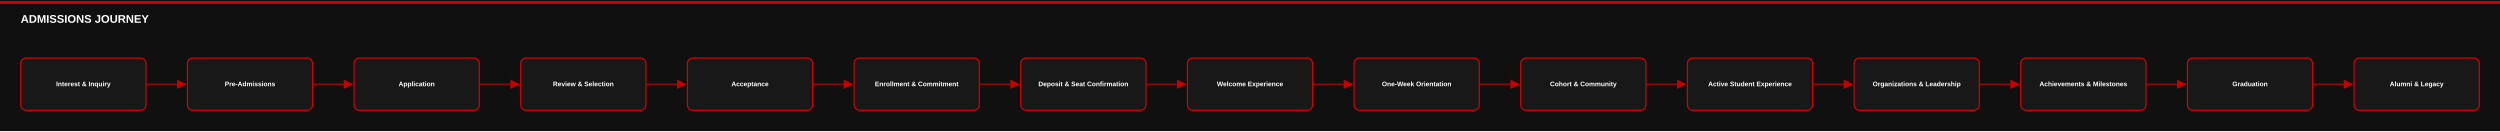
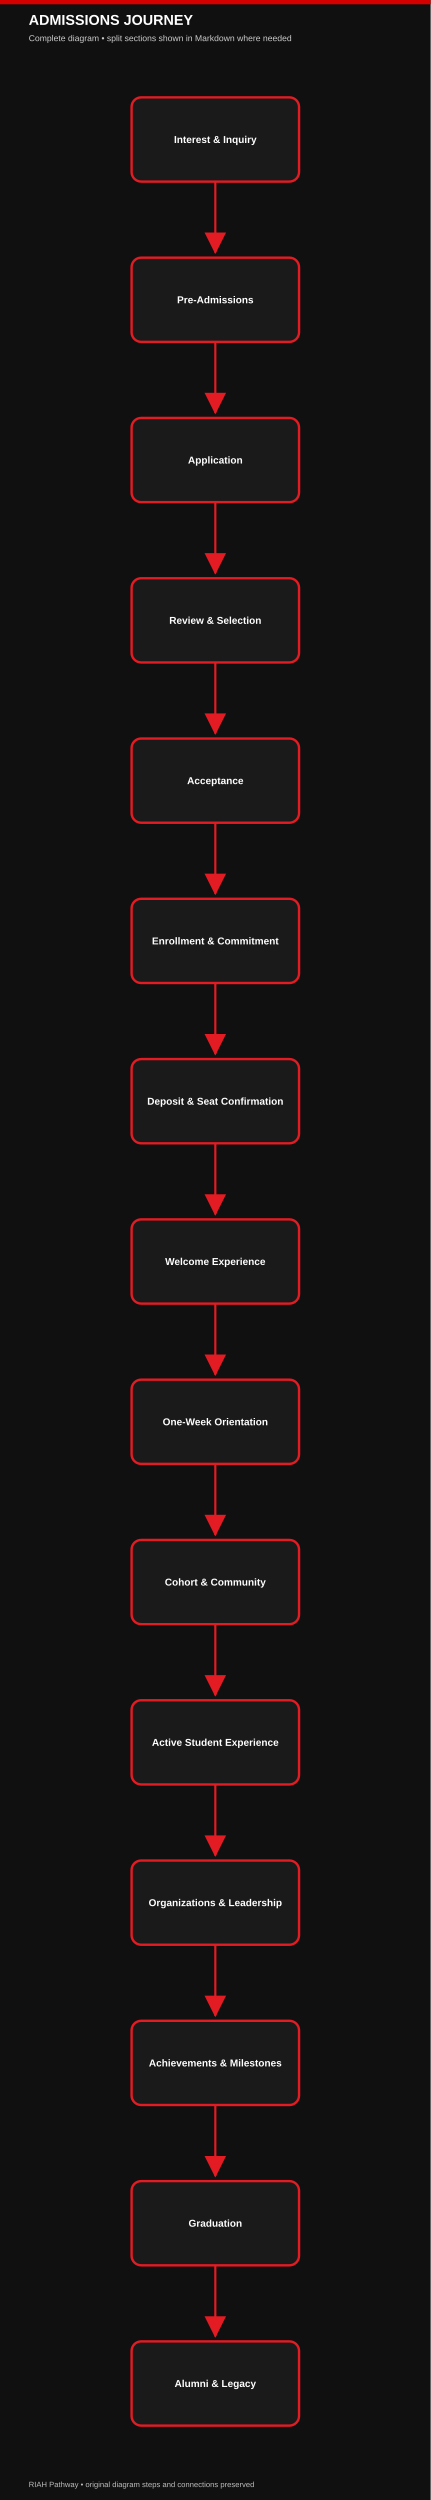
- <svg xmlns="http://www.w3.org/2000/svg" width="6030" height="316" viewBox="0 0 6030 316" role="img" aria-label="ADMISSIONS JOURNEY">
+ <svg xmlns="http://www.w3.org/2000/svg" width="900" height="5225" viewBox="0 0 900 5225" role="img" aria-label="ADMISSIONS JOURNEY">
  <defs>
-     <marker id="arrow" markerWidth="9" markerHeight="9" refX="8" refY="4.5" orient="auto">
-       <path d="M0,0 L9,4.5 L0,9 Z" fill="#CC0000" />
+     <marker id="arrow" markerWidth="10" markerHeight="10" refX="9" refY="5" orient="auto">
+       <path d="M0,0 L10,5 L0,10 Z" fill="#E31B23" />
    </marker>
  </defs>
-   <rect width="6030" height="316" fill="#101010" />
-   <path d="M0,6 H6030" stroke="#CC0000" stroke-width="7" />
-   <text x="50" y="55" fill="#FFFFFF" font-family="Arial,sans-serif" font-size="27" font-weight="700">ADMISSIONS JOURNEY</text>
-   <path d="M352,203 L402,203 L402,203 L447,203" fill="none" stroke="#CC0000" stroke-width="2.5" marker-end="url(#arrow)" opacity=".95" />
-   <path d="M754,203 L804,203 L804,203 L849,203" fill="none" stroke="#CC0000" stroke-width="2.5" marker-end="url(#arrow)" opacity=".95" />
-   <path d="M1156,203 L1206,203 L1206,203 L1251,203" fill="none" stroke="#CC0000" stroke-width="2.5" marker-end="url(#arrow)" opacity=".95" />
-   <path d="M1558,203 L1608,203 L1608,203 L1653,203" fill="none" stroke="#CC0000" stroke-width="2.5" marker-end="url(#arrow)" opacity=".95" />
-   <path d="M1960,203 L2010,203 L2010,203 L2055,203" fill="none" stroke="#CC0000" stroke-width="2.5" marker-end="url(#arrow)" opacity=".95" />
-   <path d="M2362,203 L2412,203 L2412,203 L2457,203" fill="none" stroke="#CC0000" stroke-width="2.5" marker-end="url(#arrow)" opacity=".95" />
-   <path d="M2764,203 L2814,203 L2814,203 L2859,203" fill="none" stroke="#CC0000" stroke-width="2.5" marker-end="url(#arrow)" opacity=".95" />
-   <path d="M3166,203 L3216,203 L3216,203 L3261,203" fill="none" stroke="#CC0000" stroke-width="2.5" marker-end="url(#arrow)" opacity=".95" />
-   <path d="M3568,203 L3618,203 L3618,203 L3663,203" fill="none" stroke="#CC0000" stroke-width="2.5" marker-end="url(#arrow)" opacity=".95" />
-   <path d="M3970,203 L4020,203 L4020,203 L4065,203" fill="none" stroke="#CC0000" stroke-width="2.5" marker-end="url(#arrow)" opacity=".95" />
-   <path d="M4372,203 L4422,203 L4422,203 L4467,203" fill="none" stroke="#CC0000" stroke-width="2.5" marker-end="url(#arrow)" opacity=".95" />
-   <path d="M4774,203 L4824,203 L4824,203 L4869,203" fill="none" stroke="#CC0000" stroke-width="2.5" marker-end="url(#arrow)" opacity=".95" />
-   <path d="M5176,203 L5226,203 L5226,203 L5271,203" fill="none" stroke="#CC0000" stroke-width="2.5" marker-end="url(#arrow)" opacity=".95" />
-   <path d="M5578,203 L5628,203 L5628,203 L5673,203" fill="none" stroke="#CC0000" stroke-width="2.5" marker-end="url(#arrow)" opacity=".95" />
-   <rect x="50" y="140" width="302" height="126" rx="13" fill="#181818" stroke="#D40000" stroke-width="3" />
-   <text x="201" y="208" font-family="Arial,sans-serif" fill="#FFFFFF" text-anchor="middle" font-size="16" font-weight="600">
-     <tspan x="201" dy="0">Interest &amp; Inquiry</tspan>
+   <rect width="900" height="5225" fill="#101010" />
+   <rect width="900" height="9" fill="#D40000" />
+   <text x="60" y="52" fill="#FFFFFF" font-family="Arial,DejaVu Sans,sans-serif" font-size="30" font-weight="700">ADMISSIONS JOURNEY</text>
+   <text x="60" y="86" fill="#CCCCCC" font-family="Arial,DejaVu Sans,sans-serif" font-size="18">Complete diagram • split sections shown in Markdown where needed</text>
+   <path d="M450,379.5 L450,453 L450,453 L450,526.5" stroke="#E31B23" stroke-width="4.5" fill="none" stroke-linecap="round" stroke-linejoin="round" marker-end="url(#arrow)" />
+   <path d="M450,714.5 L450,788 L450,788 L450,861.5" stroke="#E31B23" stroke-width="4.5" fill="none" stroke-linecap="round" stroke-linejoin="round" marker-end="url(#arrow)" />
+   <path d="M450,1049.5 L450,1123 L450,1123 L450,1196.5" stroke="#E31B23" stroke-width="4.5" fill="none" stroke-linecap="round" stroke-linejoin="round" marker-end="url(#arrow)" />
+   <path d="M450,1384.5 L450,1458 L450,1458 L450,1531.5" stroke="#E31B23" stroke-width="4.5" fill="none" stroke-linecap="round" stroke-linejoin="round" marker-end="url(#arrow)" />
+   <path d="M450,1719.5 L450,1793 L450,1793 L450,1866.5" stroke="#E31B23" stroke-width="4.5" fill="none" stroke-linecap="round" stroke-linejoin="round" marker-end="url(#arrow)" />
+   <path d="M450,2054.5 L450,2128 L450,2128 L450,2201.5" stroke="#E31B23" stroke-width="4.5" fill="none" stroke-linecap="round" stroke-linejoin="round" marker-end="url(#arrow)" />
+   <path d="M450,2389.5 L450,2463 L450,2463 L450,2536.5" stroke="#E31B23" stroke-width="4.5" fill="none" stroke-linecap="round" stroke-linejoin="round" marker-end="url(#arrow)" />
+   <path d="M450,2724.5 L450,2798 L450,2798 L450,2871.5" stroke="#E31B23" stroke-width="4.5" fill="none" stroke-linecap="round" stroke-linejoin="round" marker-end="url(#arrow)" />
+   <path d="M450,3059.5 L450,3133 L450,3133 L450,3206.5" stroke="#E31B23" stroke-width="4.5" fill="none" stroke-linecap="round" stroke-linejoin="round" marker-end="url(#arrow)" />
+   <path d="M450,3394.5 L450,3468 L450,3468 L450,3541.5" stroke="#E31B23" stroke-width="4.5" fill="none" stroke-linecap="round" stroke-linejoin="round" marker-end="url(#arrow)" />
+   <path d="M450,3729.5 L450,3803 L450,3803 L450,3876.5" stroke="#E31B23" stroke-width="4.5" fill="none" stroke-linecap="round" stroke-linejoin="round" marker-end="url(#arrow)" />
+   <path d="M450,4064.5 L450,4138 L450,4138 L450,4211.5" stroke="#E31B23" stroke-width="4.5" fill="none" stroke-linecap="round" stroke-linejoin="round" marker-end="url(#arrow)" />
+   <path d="M450,4399.5 L450,4473 L450,4473 L450,4546.5" stroke="#E31B23" stroke-width="4.5" fill="none" stroke-linecap="round" stroke-linejoin="round" marker-end="url(#arrow)" />
+   <path d="M450,4734.5 L450,4808 L450,4808 L450,4881.5" stroke="#E31B23" stroke-width="4.5" fill="none" stroke-linecap="round" stroke-linejoin="round" marker-end="url(#arrow)" />
+   <rect x="275" y="203.5" width="350" height="176" rx="20" fill="#1A1A1A" stroke="#E31B23" stroke-width="5" />
+   <text x="450" y="298.85" font-family="Arial,DejaVu Sans,sans-serif" fill="#FFFFFF" font-size="21" font-weight="700" text-anchor="middle">
+     <tspan x="450" dy="0">Interest &amp; Inquiry</tspan>
  </text>
-   <rect x="452" y="140" width="302" height="126" rx="13" fill="#181818" stroke="#D40000" stroke-width="3" />
-   <text x="603" y="208" font-family="Arial,sans-serif" fill="#FFFFFF" text-anchor="middle" font-size="16" font-weight="600">
-     <tspan x="603" dy="0">Pre-Admissions</tspan>
+   <rect x="275" y="538.5" width="350" height="176" rx="20" fill="#1A1A1A" stroke="#E31B23" stroke-width="5" />
+   <text x="450" y="633.85" font-family="Arial,DejaVu Sans,sans-serif" fill="#FFFFFF" font-size="21" font-weight="700" text-anchor="middle">
+     <tspan x="450" dy="0">Pre-Admissions</tspan>
  </text>
-   <rect x="854" y="140" width="302" height="126" rx="13" fill="#181818" stroke="#D40000" stroke-width="3" />
-   <text x="1005" y="208" font-family="Arial,sans-serif" fill="#FFFFFF" text-anchor="middle" font-size="16" font-weight="600">
-     <tspan x="1005" dy="0">Application</tspan>
+   <rect x="275" y="873.5" width="350" height="176" rx="20" fill="#1A1A1A" stroke="#E31B23" stroke-width="5" />
+   <text x="450" y="968.85" font-family="Arial,DejaVu Sans,sans-serif" fill="#FFFFFF" font-size="21" font-weight="700" text-anchor="middle">
+     <tspan x="450" dy="0">Application</tspan>
  </text>
-   <rect x="1256" y="140" width="302" height="126" rx="13" fill="#181818" stroke="#D40000" stroke-width="3" />
-   <text x="1407" y="208" font-family="Arial,sans-serif" fill="#FFFFFF" text-anchor="middle" font-size="16" font-weight="600">
-     <tspan x="1407" dy="0">Review &amp; Selection</tspan>
+   <rect x="275" y="1208.5" width="350" height="176" rx="20" fill="#1A1A1A" stroke="#E31B23" stroke-width="5" />
+   <text x="450" y="1303.85" font-family="Arial,DejaVu Sans,sans-serif" fill="#FFFFFF" font-size="21" font-weight="700" text-anchor="middle">
+     <tspan x="450" dy="0">Review &amp; Selection</tspan>
  </text>
-   <rect x="1658" y="140" width="302" height="126" rx="13" fill="#181818" stroke="#D40000" stroke-width="3" />
-   <text x="1809" y="208" font-family="Arial,sans-serif" fill="#FFFFFF" text-anchor="middle" font-size="16" font-weight="600">
-     <tspan x="1809" dy="0">Acceptance</tspan>
+   <rect x="275" y="1543.5" width="350" height="176" rx="20" fill="#1A1A1A" stroke="#E31B23" stroke-width="5" />
+   <text x="450" y="1638.85" font-family="Arial,DejaVu Sans,sans-serif" fill="#FFFFFF" font-size="21" font-weight="700" text-anchor="middle">
+     <tspan x="450" dy="0">Acceptance</tspan>
  </text>
-   <rect x="2060" y="140" width="302" height="126" rx="13" fill="#181818" stroke="#D40000" stroke-width="3" />
-   <text x="2211" y="208" font-family="Arial,sans-serif" fill="#FFFFFF" text-anchor="middle" font-size="16" font-weight="600">
-     <tspan x="2211" dy="0">Enrollment &amp; Commitment</tspan>
+   <rect x="275" y="1878.5" width="350" height="176" rx="20" fill="#1A1A1A" stroke="#E31B23" stroke-width="5" />
+   <text x="450" y="1973.85" font-family="Arial,DejaVu Sans,sans-serif" fill="#FFFFFF" font-size="21" font-weight="700" text-anchor="middle">
+     <tspan x="450" dy="0">Enrollment &amp; Commitment</tspan>
  </text>
-   <rect x="2462" y="140" width="302" height="126" rx="13" fill="#181818" stroke="#D40000" stroke-width="3" />
-   <text x="2613" y="208" font-family="Arial,sans-serif" fill="#FFFFFF" text-anchor="middle" font-size="16" font-weight="600">
-     <tspan x="2613" dy="0">Deposit &amp; Seat Confirmation</tspan>
+   <rect x="275" y="2213.5" width="350" height="176" rx="20" fill="#1A1A1A" stroke="#E31B23" stroke-width="5" />
+   <text x="450" y="2308.85" font-family="Arial,DejaVu Sans,sans-serif" fill="#FFFFFF" font-size="21" font-weight="700" text-anchor="middle">
+     <tspan x="450" dy="0">Deposit &amp; Seat Confirmation</tspan>
  </text>
-   <rect x="2864" y="140" width="302" height="126" rx="13" fill="#181818" stroke="#D40000" stroke-width="3" />
-   <text x="3015" y="208" font-family="Arial,sans-serif" fill="#FFFFFF" text-anchor="middle" font-size="16" font-weight="600">
-     <tspan x="3015" dy="0">Welcome Experience</tspan>
+   <rect x="275" y="2548.5" width="350" height="176" rx="20" fill="#1A1A1A" stroke="#E31B23" stroke-width="5" />
+   <text x="450" y="2643.85" font-family="Arial,DejaVu Sans,sans-serif" fill="#FFFFFF" font-size="21" font-weight="700" text-anchor="middle">
+     <tspan x="450" dy="0">Welcome Experience</tspan>
  </text>
-   <rect x="3266" y="140" width="302" height="126" rx="13" fill="#181818" stroke="#D40000" stroke-width="3" />
-   <text x="3417" y="208" font-family="Arial,sans-serif" fill="#FFFFFF" text-anchor="middle" font-size="16" font-weight="600">
-     <tspan x="3417" dy="0">One-Week Orientation</tspan>
+   <rect x="275" y="2883.5" width="350" height="176" rx="20" fill="#1A1A1A" stroke="#E31B23" stroke-width="5" />
+   <text x="450" y="2978.85" font-family="Arial,DejaVu Sans,sans-serif" fill="#FFFFFF" font-size="21" font-weight="700" text-anchor="middle">
+     <tspan x="450" dy="0">One-Week Orientation</tspan>
  </text>
-   <rect x="3668" y="140" width="302" height="126" rx="13" fill="#181818" stroke="#D40000" stroke-width="3" />
-   <text x="3819" y="208" font-family="Arial,sans-serif" fill="#FFFFFF" text-anchor="middle" font-size="16" font-weight="600">
-     <tspan x="3819" dy="0">Cohort &amp; Community</tspan>
+   <rect x="275" y="3218.5" width="350" height="176" rx="20" fill="#1A1A1A" stroke="#E31B23" stroke-width="5" />
+   <text x="450" y="3313.85" font-family="Arial,DejaVu Sans,sans-serif" fill="#FFFFFF" font-size="21" font-weight="700" text-anchor="middle">
+     <tspan x="450" dy="0">Cohort &amp; Community</tspan>
  </text>
-   <rect x="4070" y="140" width="302" height="126" rx="13" fill="#181818" stroke="#D40000" stroke-width="3" />
-   <text x="4221" y="208" font-family="Arial,sans-serif" fill="#FFFFFF" text-anchor="middle" font-size="16" font-weight="600">
-     <tspan x="4221" dy="0">Active Student Experience</tspan>
+   <rect x="275" y="3553.5" width="350" height="176" rx="20" fill="#1A1A1A" stroke="#E31B23" stroke-width="5" />
+   <text x="450" y="3648.85" font-family="Arial,DejaVu Sans,sans-serif" fill="#FFFFFF" font-size="21" font-weight="700" text-anchor="middle">
+     <tspan x="450" dy="0">Active Student Experience</tspan>
  </text>
-   <rect x="4472" y="140" width="302" height="126" rx="13" fill="#181818" stroke="#D40000" stroke-width="3" />
-   <text x="4623" y="208" font-family="Arial,sans-serif" fill="#FFFFFF" text-anchor="middle" font-size="16" font-weight="600">
-     <tspan x="4623" dy="0">Organizations &amp; Leadership</tspan>
+   <rect x="275" y="3888.5" width="350" height="176" rx="20" fill="#1A1A1A" stroke="#E31B23" stroke-width="5" />
+   <text x="450" y="3983.85" font-family="Arial,DejaVu Sans,sans-serif" fill="#FFFFFF" font-size="21" font-weight="700" text-anchor="middle">
+     <tspan x="450" dy="0">Organizations &amp; Leadership</tspan>
  </text>
-   <rect x="4874" y="140" width="302" height="126" rx="13" fill="#181818" stroke="#D40000" stroke-width="3" />
-   <text x="5025" y="208" font-family="Arial,sans-serif" fill="#FFFFFF" text-anchor="middle" font-size="16" font-weight="600">
-     <tspan x="5025" dy="0">Achievements &amp; Milestones</tspan>
+   <rect x="275" y="4223.5" width="350" height="176" rx="20" fill="#1A1A1A" stroke="#E31B23" stroke-width="5" />
+   <text x="450" y="4318.85" font-family="Arial,DejaVu Sans,sans-serif" fill="#FFFFFF" font-size="21" font-weight="700" text-anchor="middle">
+     <tspan x="450" dy="0">Achievements &amp; Milestones</tspan>
  </text>
-   <rect x="5276" y="140" width="302" height="126" rx="13" fill="#181818" stroke="#D40000" stroke-width="3" />
-   <text x="5427" y="208" font-family="Arial,sans-serif" fill="#FFFFFF" text-anchor="middle" font-size="16" font-weight="600">
-     <tspan x="5427" dy="0">Graduation</tspan>
+   <rect x="275" y="4558.5" width="350" height="176" rx="20" fill="#1A1A1A" stroke="#E31B23" stroke-width="5" />
+   <text x="450" y="4653.85" font-family="Arial,DejaVu Sans,sans-serif" fill="#FFFFFF" font-size="21" font-weight="700" text-anchor="middle">
+     <tspan x="450" dy="0">Graduation</tspan>
  </text>
-   <rect x="5678" y="140" width="302" height="126" rx="13" fill="#181818" stroke="#D40000" stroke-width="3" />
-   <text x="5829" y="208" font-family="Arial,sans-serif" fill="#FFFFFF" text-anchor="middle" font-size="16" font-weight="600">
-     <tspan x="5829" dy="0">Alumni &amp; Legacy</tspan>
+   <rect x="275" y="4893.5" width="350" height="176" rx="20" fill="#1A1A1A" stroke="#E31B23" stroke-width="5" />
+   <text x="450" y="4988.85" font-family="Arial,DejaVu Sans,sans-serif" fill="#FFFFFF" font-size="21" font-weight="700" text-anchor="middle">
+     <tspan x="450" dy="0">Alumni &amp; Legacy</tspan>
  </text>
+   <text x="60" y="5198" fill="#BDBDBD" font-family="Arial,DejaVu Sans,sans-serif" font-size="16">RIAH Pathway • original diagram steps and connections preserved</text>
</svg>
